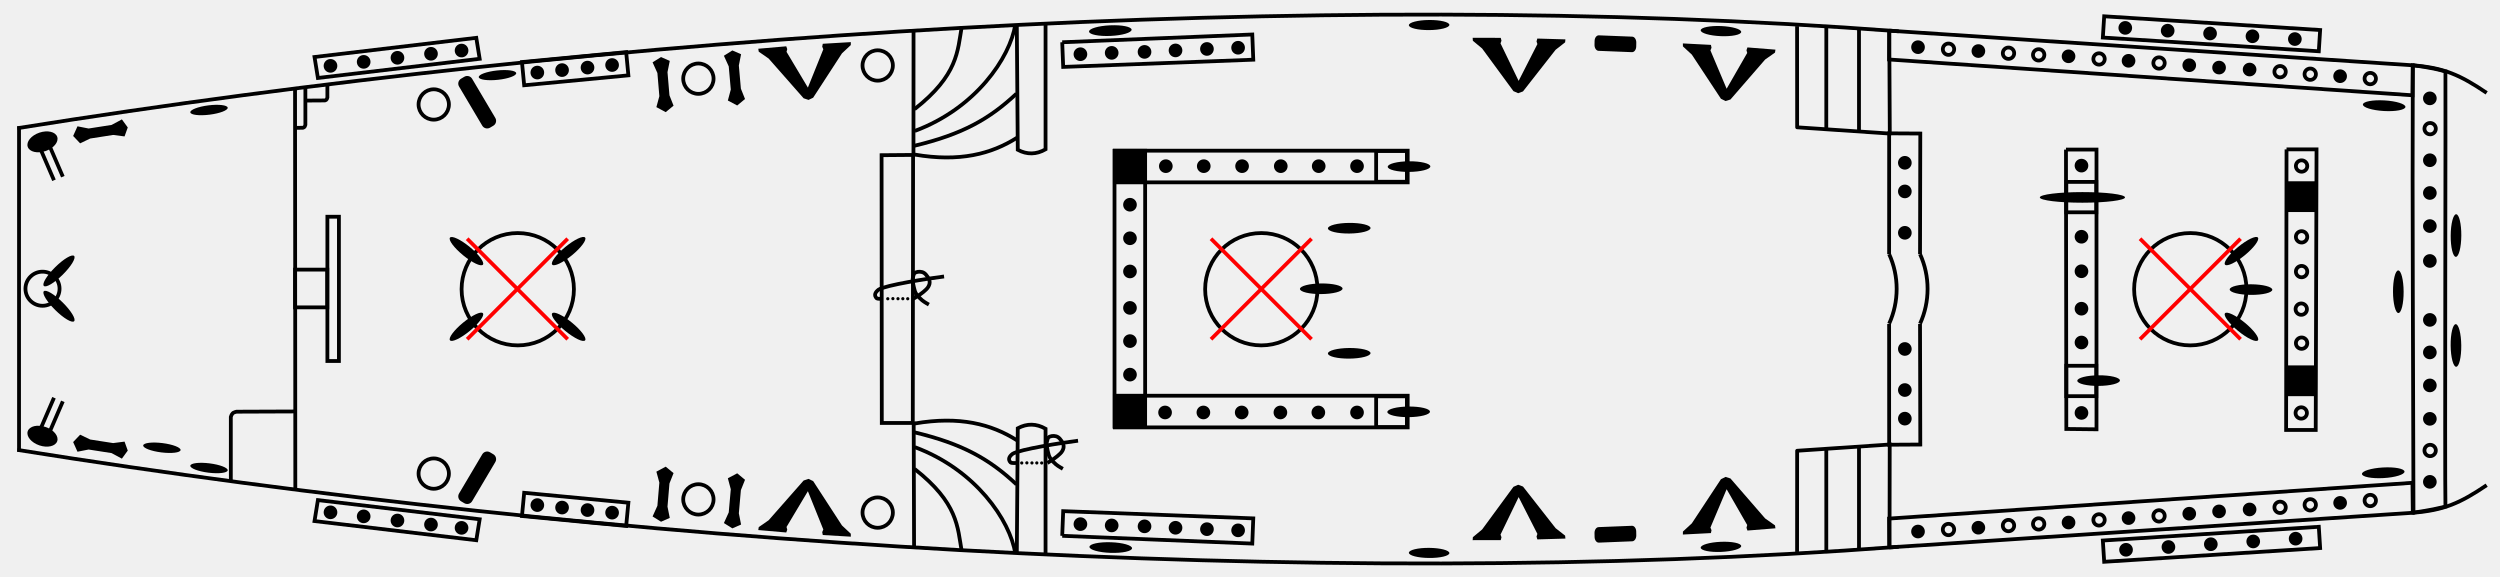
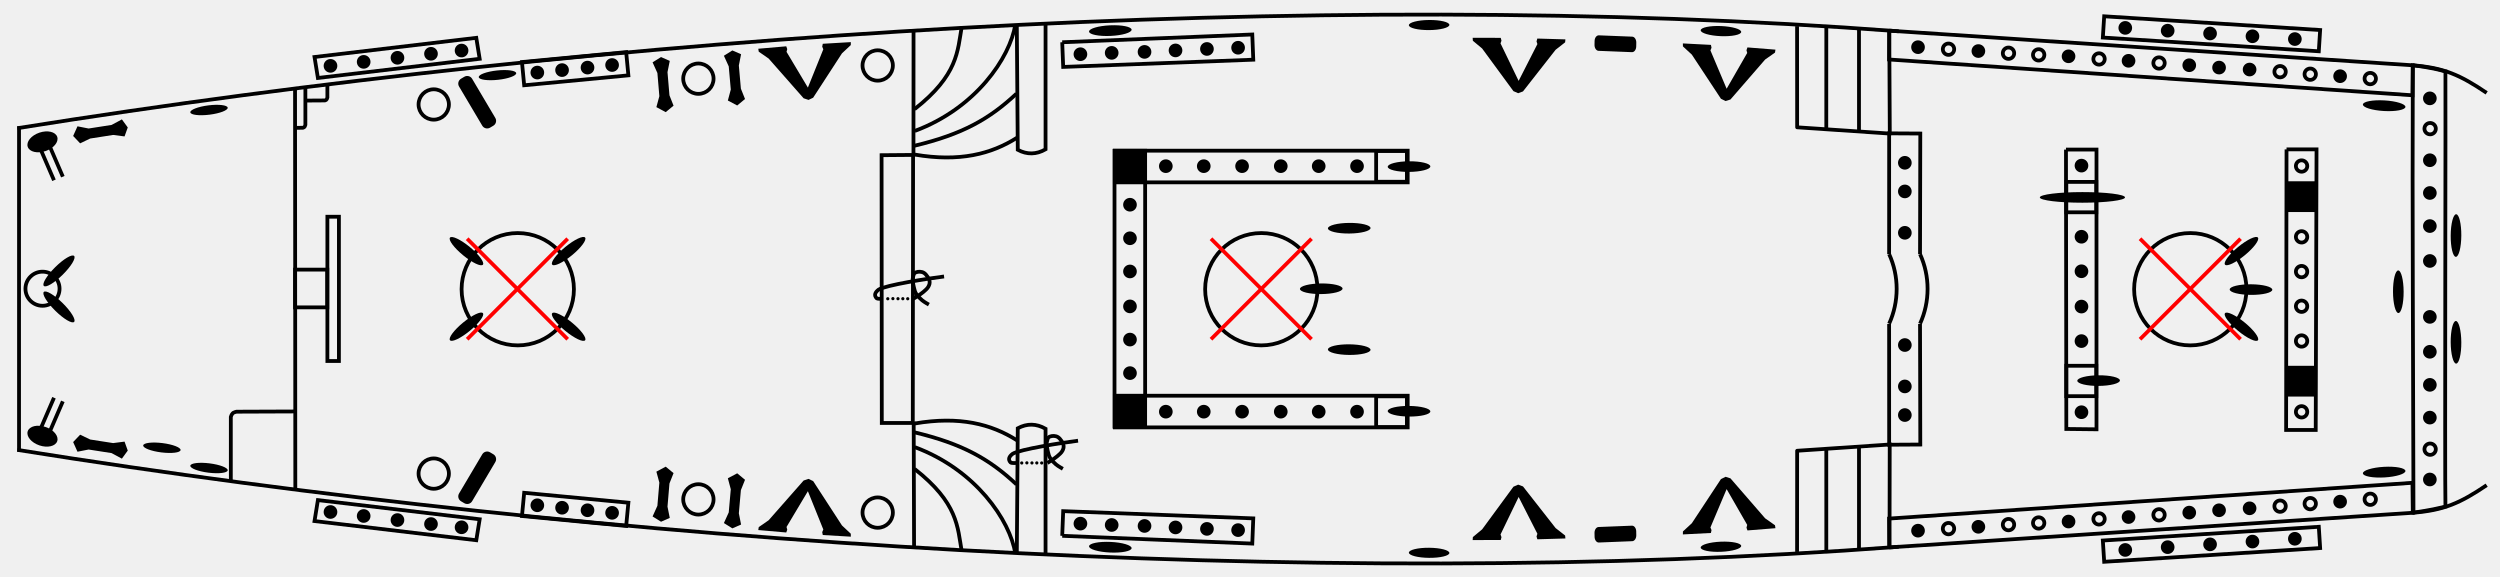
<svg xmlns="http://www.w3.org/2000/svg" xmlns:ns2="https://github.com/jolaf/rigging" xmlns:xlink="http://www.w3.org/1999/xlink" version="1.1" viewBox="1 -24 659 152">
  <defs>
    <rect id="deckMask" x="277.27" y="-.809" width="220.71" height="146.64" fill="currentColor" />
    <g id="mastMask" stroke="currentColor">
      <path d="m425.11 59.525 26.5 26.5z" />
      <path d="m451.61 59.525-26.5 26.5z" />
    </g>
    <circle id="pipe" cx="160.87" cy="398.09" r="4" stroke="currentColor" />
    <g id="pin">
      <circle transform="rotate(-8.2973)" cx="567.54" cy="28.152" r="2.7" fill="#fff" fill-opacity="9.999e-5" />
      <circle transform="rotate(-8.2973)" cx="567.54" cy="28.152" r="1.8" fill="currentColor" />
    </g>
    <circle id="pinhole" transform="rotate(-8.2973)" cx="607.21" cy="138.78" r="1.5" fill="none" stroke="currentColor" />
    <ellipse id="cleat" transform="rotate(89.51)" cx="3.721" cy="-575.37" rx="1.4" ry="5.615" fill="currentColor" />
    <rect id="lcleat" x="396.5" y="72.319" width="4" height="15" ry="1.5" fill="currentColor" />
    <path id="xcleat" transform="matrix(.88236 0 0 1.0046 -152.59 -25.947)" d="m215.31 40.277-0.959-2.798v-6.102l0.959-2.893-2.499-1.196-2.652 1.196 1.162 2.893v6.102l-1.161 2.798 2.652 1.514z" fill="currentColor" />
    <path id="kevel" d="m426.26 54.267-8.424-11.107-2.479-2.004-0.067-0.781 7.404-0.102 0.204 0.747-0.238 0.713 4.927 9.807 4.791-9.773-0.238-0.713 0.204-0.747 7.404 0.102-0.067 0.781-2.479 2.004-8.424 11.107-1.259 0.492z" fill="currentColor" />
    <rect id="fist" transform="translate(-36.94 -367.63)" x="324.1" y="408.34" width="8.109" height="8.109" fill="currentColor" />
    <g id="tackle" transform="matrix(-1 0 0 1 657.06 84.968)">
      <ellipse transform="rotate(-18.749 -1131.9 -71.94)" cx="-74.057" cy="420.37" rx="4.104" ry="2.557" fill="currentColor" />
      <path transform="translate(-36.94 -367.63)" d="m61.959 411.73 3.978 9.218" stroke="currentColor" />
      <path transform="translate(-36.94 -367.63)" d="m59.623 412.68 3.978 9.218" stroke="currentColor" />
    </g>
    <g id="knot" transform="translate(380.03 -105.31)">
      <path d="m298.72 455.17c-3.993 0.489-15.46 2.284-17.267 3.472-0.874 0.684-1.281 1.456-0.505 2.273 0.295 0.218 1.515 0.126 1.515 0.126" fill="none" stroke="currentColor" />
      <path d="m290.64 461.04s1.792-1.092 2.588-1.768c0.499-0.424 1.088-0.913 1.357-1.421s0.393-0.888 0.316-1.452c-0.077-0.564-0.8-1.72-1.438-2.147-0.638-0.427-1.581-0.414-2.192-0.158-0.612 0.256-0.566 0.713-0.758 1.357s0.115 1.993 0.284 2.715 0.251 1.043 0.6 1.61 0.988 1.204 1.547 1.673 1.768 1.136 1.768 1.136" fill="none" stroke="currentColor" />
      <circle cx="283.88" cy="461.04" r=".426" fill="currentColor" />
      <circle cx="285.23" cy="461.01" r=".426" fill="currentColor" />
      <circle cx="286.57" cy="461.03" r=".426" fill="currentColor" />
      <circle cx="287.85" cy="461.03" r=".426" fill="currentColor" />
      <circle cx="289.14" cy="461.04" r=".426" fill="currentColor" />
    </g>
  </defs>
  <g transform="translate(0 -20.6)">
    <g id="drawing">
      <g id="portDrawing" fill="none" stroke="currentColor">
        <path d="m5.599 30.388c154.59-24.72 342.25-37.19 495.89-25.536m135.53 8.963c8.188 0.64 12.488 2.55 19.468 7.271" />
        <path class="rail" d="m499 4.684 138.01 9.13-0.082 7.903-137.97-9.434s0.044-7.599 0.044-7.599" />
        <rect class="rail" transform="matrix(.99798 .063452 -.063107 .99801 -36.919 -367.63)" x="614.66" y="330.18" width="57.042" height="5.615" stroke-linecap="round" />
        <rect class="solid" transform="translate(-36.919 -367.63)" x="582.6" y="412.18" width="7.895" height="8.012" />
        <path class="rail" d="m498.97 63.596 0.013-31.846 8.207 0.049-0.072 31.797" />
        <g class="solid">
          <path d="m474.71 3.488 0.018 26.671 24.696 1.671" stroke-linejoin="round" />
          <path d="m491.03 31.603v-27.13" />
          <path d="m482.41 30.658 6e-3 -26.716" />
        </g>
        <rect class="solid" transform="translate(-36.919 -367.63)" x="400.67" y="404.03" width="8.109" height="8.109" />
        <rect class="rail" transform="translate(-36.919 -367.63)" x="331.8" y="403.95" width="77.184" height="8.348" />
        <path class="rail" d="m281 7.737 50.101-2.045s0.262 6.643 0.262 6.643l-50.107 1.907s-0.256-6.505-0.256-6.505" />
        <g class="solid">
          <path d="m269.03 3.005s0.253 33.082 0.253 33.082c2.441 1.306 4.882 1.261 7.324-0.126v-33.335" />
          <path d="m242.14 37.35c11.722 2.006 20.149-0.133 26.895-4.419" />
          <path d="m242.1 35.007c12.578-3.001 19.725-7.042 26.841-13.718" />
          <path d="m242.14 31.116c16.006-5.946 25.097-19.221 26.516-28.111" />
          <path d="m242.07 25.379c11.483-8.995 11.331-15.34 12.443-21.742" />
        </g>
        <use transform="translate(71.491 -384.23)" xlink:href="#pipe" />
        <use transform="translate(24.224 -380.75)" xlink:href="#pipe" />
        <rect class="rail" transform="rotate(-5.4351 -3891 205.08)" x="138.67" y="395.49" width="27.593" height="6.154" />
        <rect class="rail" transform="matrix(.99305 -.11767 .15968 .98717 -36.919 -367.63)" x="58.768" y="391.19" width="42.94" height="5.599" ry="0" />
        <use transform="translate(-45.537 -373.95)" xlink:href="#pipe" />
      </g>
      <use transform="matrix(1 0 0 -1 0 145.58)" xlink:href="#portDrawing" />
      <path class="rail" d="m645.62 15.449c-3.876-1.16-8.604-1.635-8.604-1.635-0.16 38.87 0.115 82.335 0.176 117.9 0 0 3.887-0.461 8.424-1.564-0.182-8.555 0.077-111.18 4e-3 -114.71h-2.6e-4" fill="none" stroke="currentColor" />
      <path class="rail" d="m603.73 35.978h7.908l-0.217 73.963h-7.8l0.108-73.963" fill="none" stroke="currentColor" />
      <circle class="solid" cx="578.36" cy="72.838" r="14.805" fill="none" stroke="currentColor" />
      <path class="rail" d="m545.59 36.028h8.047v73.736l-7.955-0.091-0.091-73.645" fill="none" stroke="currentColor" />
      <g class="solid" fill="none" stroke="currentColor">
        <path d="m507.13 63.596c1.304 2.876 1.979 5.997 1.979 9.164 0 3.167-0.675 6.288-1.979 9.164" />
        <path d="m498.98 63.596c1.304 2.876 1.979 5.997 1.979 9.164 0 3.167-0.675 6.288-1.979 9.164" />
      </g>
      <path d="m499.08 140.58 0.05-27.332m0.022-81.024-0.143-27.537" fill="none" stroke="currentColor" />
      <circle class="solid " cx="333.48" cy="72.838" r="14.805" fill="none" stroke="currentColor" />
      <path class="rail" d="m302.86 109.06h-8.075v-72.72h8.075v72.72" fill="none" stroke="currentColor" />
      <path d="m241.95 140.83-0.103-33.102m-0.06-69.962 0.024-33.476" fill="none" stroke="currentColor" />
      <path class="solid" d="m241.69 37.439-8.306 0.069c-4e-3 16.806 0.062 53.776 0.058 70.582h8.168c4e-3 -16.806 0.076-53.845 0.08-70.651v-5e-5" fill="none" stroke="currentColor" />
      <circle class="solid" cx="137.48" cy="72.838" r="14.805" fill="none" stroke="currentColor" />
      <rect class="solid" x="87.298" y="53.73" width="3.041" height="38.031" fill="none" stroke="currentColor" />
      <rect class="solid" x="78.789" y="67.672" width="8.482" height="9.949" fill="none" stroke="currentColor" />
      <path class="solid" d="m87.296 19.031v3.28c-0.175 0.713-0.438 0.672-0.685 0.766l-5.025 0.035" fill="none" stroke="currentColor" />
      <path class="solid" d="m81.496 19.331v10.18c-0.175 0.713-0.438 0.672-0.685 0.766l-2.225 0.035" fill="none" stroke="currentColor" />
      <path d="m78.845 125.85-0.072-106.2" fill="none" stroke="currentColor" />
      <path class="solid" d="m61.845 123.31v-16.814c0.389-1.278 0.973-1.205 1.523-1.374 0 0 15.251-0.062 15.251-0.062" fill="none" stroke="currentColor" />
      <circle class="solid" cx="12.204" cy="72.707" r="4.495" fill="none" stroke="currentColor" />
      <path d="m6.016 115.68v-85.785" fill="none" stroke="currentColor" />
    </g>
  </g>
  <g transform="translate(0 -20.6)" display="none">
    <g id="deckMasks" class="modeDependent which" color="#ffffff">
      <use class="deckMask" transform="matrix(.71785 0 0 1 299.43 0)" ns2:deck="fore" xlink:href="#deckMask" />
      <use class="deckMask" transform="matrix(1.0026 0 0 1 -.80202 0)" ns2:deck="main" xlink:href="#deckMask" />
      <use class="deckMask" transform="matrix(1.2311 0 0 1 -335.88 0)" ns2:deck="stern" xlink:href="#deckMask" />
    </g>
  </g>
  <g transform="translate(0 -20.6)">
    <g id="mastMasks" class="modeDependent where" color="#ff0000">
      <use class="mastMask" transform="translate(140)" ns2:mast="fore" xlink:href="#mastMask" />
      <use class="mastMask" transform="translate(-104.89)" ns2:mast="main" xlink:href="#mastMask" />
      <use class="mastMask" transform="translate(-300.97)" ns2:mast="mizzen" xlink:href="#mastMask" />
    </g>
  </g>
  <g transform="translate(0 -20.6)">
    <g id="points" transform="translate(.020296 -7.1416e-6)">
-       <g ns2:deck="fore" ns2:rail="behindFront" ns2:side="port">
-         <use transform="rotate(-89.1 642.3 -8.3336)" xlink:href="#cleat" />
-       </g>
-       <g ns2:deck="fore" ns2:rail="behindFront" ns2:side="starboard">
-         <use transform="rotate(269.9 656.23 6.8018)" xlink:href="#cleat" />
-       </g>
-       <g transform="translate(0 -1.125)" ns2:deck="fore" ns2:isAcross="true" ns2:rail="frontRail" ns2:side="port">
-         <use transform="translate(75.828 120.56)" xlink:href="#pin" />
-         <use transform="translate(75.828 111.36)" xlink:href="#pin" />
-         <use transform="translate(75.828 102.64)" xlink:href="#pin" />
-         <use transform="translate(75.828 94.008)" xlink:href="#pin" />
-         <use transform="translate(20.68 -18.062)" xlink:href="#pinhole" />
-         <use transform="translate(75.828 77.695)" xlink:href="#pin" />
-       </g>
-       <g transform="translate(.00031977 41.65)" ns2:deck="fore" ns2:isAcross="true" ns2:rail="frontRail" ns2:side="starboard">
-         <use transform="translate(75.828 93.321)" xlink:href="#pin" />
-         <use transform="translate(75.828 101.89)" xlink:href="#pin" />
-         <use transform="translate(75.828 110.59)" xlink:href="#pin" />
-         <use transform="translate(75.828 119.4)" xlink:href="#pin" />
-         <use transform="translate(20.68 23.994)" xlink:href="#pinhole" />
-         <use transform="translate(75.828 136.01)" xlink:href="#pin" />
-       </g>
-       <g transform="rotate(90 336.06 324.36)" ns2:deck="fore" ns2:rail="onDeckFront" ns2:side="center">
-         <use transform="rotate(.24102 -6431.2 -116513)" xlink:href="#cleat" />
-       </g>
-       <g transform="rotate(-33.825 358.49 -866.82)" ns2:deck="fore" ns2:rail="onDeckFront" ns2:side="port">
-         <use transform="rotate(37.611 293.77 -704.81)" xlink:href="#cleat" />
-       </g>
-       <g transform="rotate(-3 2151.7 -10313)" ns2:deck="fore" ns2:rail="onDeckFront" ns2:side="starboard">
-         <use transform="rotate(.24102 -6431.2 -116513)" xlink:href="#cleat" />
-       </g>
-       <g transform="rotate(3.8685 821.87 -178.44)" ns2:deck="fore" ns2:rail="sideRail" ns2:side="port">
-         <use transform="translate(18.549 -19.604)" xlink:href="#pinhole" />
-         <use transform="translate(65.802 84.05)" xlink:href="#pin" />
-         <use transform="translate(2.6879 -19.688)" xlink:href="#pinhole" />
-         <use transform="translate(-5.2859 -19.812)" xlink:href="#pinhole" />
-         <use transform="translate(41.878 83.909)" xlink:href="#pin" />
-         <use transform="translate(33.813 83.936)" xlink:href="#pin" />
-         <use transform="translate(25.93 83.851)" xlink:href="#pin" />
-         <use transform="translate(-37.278 -19.943)" xlink:href="#pinhole" />
-         <use transform="translate(9.886 83.763)" xlink:href="#pin" />
-         <use transform="translate(-53.128 -19.941)" xlink:href="#pinhole" />
-         <use transform="translate(-5.9745 83.648)" xlink:href="#pin" />
-         <use transform="translate(-69.076 -19.943)" xlink:href="#pinhole" />
-         <use transform="translate(-77.041 -19.841)" xlink:href="#pinhole" />
-         <use transform="translate(-29.782 83.871)" xlink:href="#pin" />
-         <use transform="translate(-92.891 -19.827)" xlink:href="#pinhole" />
-         <use transform="translate(-45.724 83.924)" xlink:href="#pin" />
-       </g>
-       <g transform="matrix(.99778 -.066596 -.066596 -.99778 -10.226 201.15)" ns2:deck="fore" ns2:rail="sideRail" ns2:side="starboard">
-         <use transform="translate(18.549 -19.604)" xlink:href="#pinhole" />
-         <use transform="translate(65.802 84.05)" xlink:href="#pin" />
-         <use transform="translate(2.6879 -19.688)" xlink:href="#pinhole" />
-         <use transform="translate(-5.2859 -19.812)" xlink:href="#pinhole" />
-         <use transform="translate(41.878 83.909)" xlink:href="#pin" />
-         <use transform="translate(33.813 83.936)" xlink:href="#pin" />
-         <use transform="translate(25.93 83.851)" xlink:href="#pin" />
-         <use transform="translate(-37.278 -19.943)" xlink:href="#pinhole" />
-         <use transform="translate(9.886 83.763)" xlink:href="#pin" />
-         <use transform="translate(-53.128 -19.941)" xlink:href="#pinhole" />
-         <use transform="translate(-5.9745 83.648)" xlink:href="#pin" />
-         <use transform="translate(-69.076 -19.943)" xlink:href="#pinhole" />
-         <use transform="translate(-77.041 -19.841)" xlink:href="#pinhole" />
-         <use transform="translate(-29.782 83.871)" xlink:href="#pin" />
-         <use transform="translate(-92.891 -19.827)" xlink:href="#pinhole" />
-         <use transform="translate(-45.724 83.924)" xlink:href="#pin" />
-       </g>
-       <g transform="rotate(3.7694 6421.6 -164.9)" ns2:deck="fore" ns2:rail="shroudsRail" ns2:side="port">
-         <use transform="translate(64.119 442.9)" xlink:href="#pin" />
-         <use transform="translate(52.919 442.9)" xlink:href="#pin" />
-         <use transform="translate(41.719 442.9)" xlink:href="#pin" />
-         <use transform="translate(30.519 442.9)" xlink:href="#pin" />
-         <use transform="translate(19.319 442.9)" xlink:href="#pin" />
-       </g>
-       <g transform="rotate(-3.7509 -3203.5 625.23)" ns2:deck="fore" ns2:rail="shroudsRail" ns2:side="starboard">
-         <use transform="translate(64.12 442.9)" xlink:href="#pin" />
-         <use transform="translate(52.92 442.9)" xlink:href="#pin" />
-         <use transform="translate(41.719 442.9)" xlink:href="#pin" />
-         <use transform="translate(30.519 442.9)" xlink:href="#pin" />
-         <use transform="translate(19.32 442.9)" xlink:href="#pin" />
-       </g>
-       <g transform="translate(316.26 3.5265)" ns2:deck="fore" ns2:rail="frontFists" ns2:side="port">
-         <use transform="translate(.10571 .14837)" xlink:href="#fist" />
-       </g>
-       <g transform="translate(316.17 -8)" ns2:deck="fore" ns2:rail="frontFists" ns2:side="starboard">
-         <use transform="translate(.10571 60.211)" xlink:href="#fist" />
-       </g>
-       <g transform="translate(.52682)">
-         <use transform="translate(-13.733 18.494)" xlink:href="#pinhole" />
-         <use transform="translate(-13.733 9.3337)" xlink:href="#pinhole" />
-         <use transform="translate(-13.733 -9.3384)" xlink:href="#pinhole" />
-       </g>
-       <g transform="translate(.52682)">
-         <use transform="translate(-13.818 28.386)" xlink:href="#pinhole" />
-         <use transform="translate(-13.729 37.354)" xlink:href="#pinhole" />
-         <use transform="translate(-13.823 55.758)" xlink:href="#pinhole" />
-       </g>
-       <g transform="rotate(-34.407 594.6 75.75)" ns2:deck="fore" ns2:rail="atMastFront" ns2:side="center">
-         <use transform="rotate(35.279 468.56 68.433)" xlink:href="#cleat" />
-       </g>
-       <g transform="translate(446.79 -2.6413)" ns2:deck="fore" ns2:rail="atMastSide" ns2:side="port">
-         <use transform="matrix(.76693 -.64173 -.64173 -.76693 -297.01 433.75)" xlink:href="#cleat" />
-       </g>
-       <g transform="matrix(1 0 0 -1 446.79 148.18)" ns2:deck="fore" ns2:rail="atMastSide" ns2:side="starboard">
-         <use transform="matrix(.76693 -.64173 -.64173 -.76693 -297.01 433.75)" xlink:href="#cleat" />
-       </g>
-       <g transform="matrix(1.6149 -.58991 1.1798 .80747 -408.62 335.41)" ns2:deck="fore" ns2:rail="backPillars" ns2:side="port">
-         <use transform="rotate(216.58 574.43 28.158)" xlink:href="#cleat" />
-       </g>
-       <g transform="rotate(-37.954 558.99 98.502)" ns2:deck="fore" ns2:rail="backPillars" ns2:side="starboard">
-         <use transform="rotate(37.993 427.07 18.637)" xlink:href="#cleat" />
-       </g>
-       <g transform="translate(.17561)" ns2:deck="fore" ns2:isAcross="true" ns2:rail="behindMastRail" ns2:side="port">
-         <use transform="translate(-16.181 122.15)" xlink:href="#pin" />
-         <use transform="translate(-16.181 113.05)" xlink:href="#pin" />
-         <use transform="translate(-16.181 94.303)" xlink:href="#pin" />
-       </g>
-       <g transform="matrix(1 0 0 -1 .17595 145.33)" ns2:deck="fore" ns2:isAcross="true" ns2:rail="behindMastRail" ns2:side="starboard">
-         <use transform="translate(-16.181 121.4)" xlink:href="#pin" />
-         <use transform="translate(-16.181 112.49)" xlink:href="#pin" />
-         <use transform="translate(-16.181 93.928)" xlink:href="#pin" />
-       </g>
-       <g transform="translate(-7.2256 -5.4374)" ns2:deck="fore" ns2:isAcross="true" ns2:rail="backRail" ns2:side="port">
-         <use transform="translate(-55.34 117.45)" xlink:href="#pin" />
-         <use transform="translate(-55.34 106.54)" xlink:href="#pin" />
-         <use transform="translate(-55.34 98.995)" xlink:href="#pin" />
-       </g>
-       <g transform="translate(-7.2256 46.919)" ns2:deck="fore" ns2:isAcross="true" ns2:rail="backRail" ns2:side="starboard">
-         <use transform="translate(-55.34 95.715)" xlink:href="#pin" />
-         <use transform="translate(-55.34 106.54)" xlink:href="#pin" />
-         <use transform="translate(-55.34 114.08)" xlink:href="#pin" />
-       </g>
-       <g ns2:deck="main" ns2:rail="bulwark" ns2:side="port">
-         <use transform="rotate(3.7685 921.3 469.44)" xlink:href="#kevel" />
-         <use transform="matrix(.95039 .048001 -.048001 .95039 -92.271 -21.679)" xlink:href="#cleat" />
-         <use transform="matrix(-.01972 1.022 -.73281 -.029126 493.15 -396.81)" xlink:href="#lcleat" />
-         <use transform="rotate(.9 2554.8 -1639.3)" xlink:href="#kevel" />
-         <use transform="matrix(.95074 0 0 .95074 -169.34 4.3414)" xlink:href="#cleat" />
-       </g>
-       <g transform="matrix(1 0 0 -1 0 145.55)" ns2:deck="main" ns2:rail="bulwark" ns2:side="starboard">
-         <use transform="rotate(3.7685 921.3 469.44)" xlink:href="#kevel" />
-         <use transform="matrix(.95039 .048001 -.048001 .95039 -92.271 -21.679)" xlink:href="#cleat" />
-         <use transform="matrix(-.01972 1.022 -.73281 -.029126 493.15 -396.81)" xlink:href="#lcleat" />
-         <use transform="rotate(.9 2554.8 -1639.3)" xlink:href="#kevel" />
-         <use transform="matrix(.95074 0 0 .95074 -169.34 4.3414)" xlink:href="#cleat" />
-       </g>
-       <g transform="translate(.39986 -4.5002)" ns2:deck="main" ns2:rail="frontPillars" ns2:side="port">
-         <use transform="translate(-203.38 46.215)" xlink:href="#cleat" />
-       </g>
-       <g transform="translate(.29986 4.1998)" ns2:deck="main" ns2:rail="frontPillars" ns2:side="starboard">
-         <use transform="translate(-203.38 102.16)" xlink:href="#cleat" />
-       </g>
-       <g transform="translate(-10.636 4.6)" ns2:deck="main" ns2:rail="onDeckFront" ns2:side="port">
-         <use transform="translate(-208.11 53.358)" xlink:href="#cleat" />
-       </g>
-       <g transform="translate(-10.636 -3.7997)" ns2:deck="main" ns2:rail="onDeckFront" ns2:side="starboard">
-         <use transform="translate(-208.11 94.732)" xlink:href="#cleat" />
-       </g>
-       <g transform="rotate(90 350.45 71.529)" ns2:deck="main" ns2:rail="atMastFront" ns2:side="center">
-         <use transform="rotate(90 426.55 -76.111)" xlink:href="#cleat" />
-       </g>
-       <g transform="translate(7.6 -4.3997)" ns2:deck="main" ns2:rail="sideMastRail" ns2:side="port">
-         <use transform="translate(-214.57 98.845)" xlink:href="#pin" />
-         <use transform="translate(-224.67 98.845)" xlink:href="#pin" />
-         <use transform="translate(-234.67 98.845)" xlink:href="#pin" />
-         <use transform="translate(-244.87 98.845)" xlink:href="#pin" />
-         <use transform="translate(-254.97 98.845)" xlink:href="#pin" />
-         <use transform="translate(-264.97 98.845)" xlink:href="#pin" />
-       </g>
-       <g transform="translate(7.5003 60.525)" ns2:deck="main" ns2:rail="sideMastRail" ns2:side="starboard">
-         <use transform="translate(-214.47 98.846)" xlink:href="#pin" />
-         <use transform="translate(-224.67 98.846)" xlink:href="#pin" />
-         <use transform="translate(-234.67 98.846)" xlink:href="#pin" />
-         <use transform="translate(-244.87 98.846)" xlink:href="#pin" />
-         <use transform="translate(-254.97 98.846)" xlink:href="#pin" />
-         <use transform="translate(-265.07 98.846)" xlink:href="#pin" />
-       </g>
-       <g transform="rotate(-2.2774 278.92 10.612)" ns2:deck="main" ns2:rail="sideRail" ns2:side="port">
-         <use transform="translate(-238.3 65.152)" xlink:href="#pin" />
-         <use transform="translate(-246.52 65.148)" xlink:href="#pin" />
-         <use transform="translate(-262.99 65.267)" xlink:href="#pin" />
-         <use transform="translate(-254.81 65.203)" xlink:href="#pin" />
-         <use transform="translate(-271.65 65.18)" xlink:href="#pin" />
-         <use transform="translate(-279.9 65.206)" xlink:href="#pin" />
-       </g>
-       <g transform="matrix(.99928 .037994 .037994 -.99928 -.20275 135.06)" ns2:deck="main" ns2:rail="sideRail" ns2:side="starboard">
-         <use transform="translate(-238.3 65.152)" xlink:href="#pin" />
-         <use transform="translate(-246.52 65.148)" xlink:href="#pin" />
-         <use transform="translate(-262.99 65.267)" xlink:href="#pin" />
-         <use transform="translate(-254.81 65.203)" xlink:href="#pin" />
-         <use transform="translate(-271.65 65.18)" xlink:href="#pin" />
-         <use transform="translate(-279.9 65.206)" xlink:href="#pin" />
-       </g>
-       <g transform="rotate(.2 349.3 -2298.3)" ns2:deck="main" ns2:rail="aboveRail" ns2:side="port">
-         <use transform="rotate(-2.2866 590.16 6858.6)" xlink:href="#cleat" />
-       </g>
-       <g transform="rotate(2.4004 287.9 -141.82)" ns2:deck="main" ns2:rail="aboveRail" ns2:side="starboard">
-         <use transform="translate(-269.77 141.64)" xlink:href="#cleat" />
-       </g>
-       <g transform="translate(7.6003 -4.2999)" ns2:deck="main" ns2:rail="backFists" ns2:side="port">
-         <use transform="translate(.10571 .14837)" xlink:href="#fist" />
-       </g>
-       <g transform="translate(7.6003 .08783)" ns2:deck="main" ns2:rail="backFists" ns2:side="starboard">
-         <use transform="translate(.10571 60.211)" xlink:href="#fist" />
-       </g>
-       <g transform="translate(7.5003 -.80013)" ns2:deck="main" ns2:isAcross="true" ns2:rail="behindMastRail" ns2:side="port">
-         <use transform="translate(-274.32 123)" xlink:href="#pin" />
-         <use transform="translate(-274.32 114.25)" xlink:href="#pin" />
-         <use transform="translate(-274.32 105.41)" xlink:href="#pin" />
-       </g>
-       <g transform="matrix(1 0 0 -1 7.5003 146.72)" ns2:deck="main" ns2:isAcross="true" ns2:rail="behindMastRail" ns2:side="starboard">
-         <use transform="translate(-274.32 123)" xlink:href="#pin" />
-         <use transform="translate(-274.32 114.25)" xlink:href="#pin" />
-         <use transform="translate(-274.32 105.41)" xlink:href="#pin" />
-       </g>
-       <g transform="translate(-13.508 -342.53)" ns2:deck="stern" ns2:rail="aboveLadder" ns2:side="starboard">
-         <use transform="translate(-380.09 105.44)" xlink:href="#knot" />
-       </g>
-       <g transform="translate(-48.824 -385.82)" ns2:deck="stern" ns2:rail="atFront" ns2:side="center">
-         <use transform="translate(-380.09 105.44)" xlink:href="#knot" />
-       </g>
-       <g ns2:deck="stern" ns2:rail="bulwark" ns2:side="port">
-         <use transform="rotate(-4.1732 -116.35 2967.6)" xlink:href="#kevel" />
-         <use transform="rotate(-5.0377 210.39 -1799.7)" xlink:href="#xcleat" />
-         <use transform="rotate(-4.8377 225.62 -1651.1)" xlink:href="#xcleat" />
-         <use transform="matrix(.8798 -.086775 .086775 .8798 -374 67.391)" xlink:href="#cleat" />
-         <use transform="rotate(-30.64 159.92 547.65)" xlink:href="#lcleat" />
-       </g>
-       <g transform="matrix(1 0 0 -1 0 145.77)" ns2:deck="stern" ns2:rail="bulwark" ns2:side="starboard">
-         <use transform="rotate(-4.1732 -116.35 2967.6)" xlink:href="#kevel" />
-         <use transform="rotate(-5.0377 210.39 -1799.7)" xlink:href="#xcleat" />
-         <use transform="rotate(-4.8377 225.62 -1651.1)" xlink:href="#xcleat" />
-         <use transform="rotate(-30.64 159.35 547.49)" xlink:href="#lcleat" />
-       </g>
-       <g transform="rotate(-1 69.433 1381.3)" ns2:deck="stern" ns2:rail="sideRail" ns2:side="port">
-         <use transform="translate(-379.48 69.612)" xlink:href="#pin" />
-         <use transform="translate(-385.97 70.177)" xlink:href="#pin" />
-         <use transform="translate(-392.69 70.722)" xlink:href="#pin" />
-         <use transform="translate(-399.22 71.258)" xlink:href="#pin" />
-       </g>
-       <g transform="matrix(.99985 .017452 .017452 -.99985 -24.097 144.05)" ns2:deck="stern" ns2:rail="sideRail" ns2:side="starboard">
-         <use transform="translate(-379.48 69.612)" xlink:href="#pin" />
-         <use transform="translate(-385.97 70.177)" xlink:href="#pin" />
-         <use transform="translate(-392.69 70.722)" xlink:href="#pin" />
-         <use transform="translate(-399.22 71.258)" xlink:href="#pin" />
-       </g>
-       <g transform="translate(5.8397 -2.6413)" ns2:deck="stern" ns2:rail="atMast" ns2:side="port">
-         <use transform="rotate(219.92 358.84 115.16)" xlink:href="#cleat" />
-         <use transform="matrix(.76693 -.64173 -.64173 -.76693 -297.01 433.75)" xlink:href="#cleat" />
-       </g>
-       <g transform="matrix(1 0 0 -1 5.8397 148.18)" ns2:deck="stern" ns2:rail="atMast" ns2:side="starboard">
-         <use transform="rotate(219.92 358.84 115.16)" xlink:href="#cleat" />
-         <use transform="matrix(.76693 -.64173 -.64173 -.76693 -297.01 433.75)" xlink:href="#cleat" />
-       </g>
-       <g transform="rotate(-.7 172.95 2205.1)" ns2:deck="stern" ns2:rail="shroudsRail" ns2:side="port">
-         <use transform="translate(-416.19 63.519)" xlink:href="#pin" />
-         <use transform="translate(-424.26 64.275)" xlink:href="#pin" />
-         <use transform="translate(-433.11 65.221)" xlink:href="#pin" />
-         <use transform="translate(-442.03 66.186)" xlink:href="#pin" />
-         <use transform="translate(-450.79 67.13)" xlink:href="#pin" />
-       </g>
-       <g transform="matrix(.9999 .013962 .013962 -.9999 -26.944 143.13)" ns2:deck="stern" ns2:rail="shroudsRail" ns2:side="starboard">
-         <use transform="translate(-416.19 63.519)" xlink:href="#pin" />
-         <use transform="translate(-424.26 64.275)" xlink:href="#pin" />
-         <use transform="translate(-433.11 65.221)" xlink:href="#pin" />
-         <use transform="translate(-442.03 66.186)" xlink:href="#pin" />
-         <use transform="translate(-450.79 67.13)" xlink:href="#pin" />
-       </g>
-       <g transform="translate(.49669)" ns2:deck="stern" ns2:rail="poopBulwark" ns2:side="port">
-         <use transform="matrix(.87815 -.10212 .10212 .87815 -449.57 85.412)" xlink:href="#cleat" />
-         <use transform="rotate(81.139 17.895 15.233)" xlink:href="#xcleat" />
-         <use transform="matrix(1 0 0 -1 -617.33 173.19)" xlink:href="#tackle" />
-       </g>
-       <g transform="matrix(1 0 0 -1 .49669 145.57)" ns2:deck="stern" ns2:rail="poopBulwark" ns2:side="starboard">
-         <use transform="matrix(.87815 -.10212 .10212 .87815 -449.57 85.412)" xlink:href="#cleat" />
-         <use transform="matrix(.87815 -.10212 .10212 .87815 -461.99 90.755)" xlink:href="#cleat" />
-         <use transform="rotate(81.139 17.895 15.233)" xlink:href="#xcleat" />
-         <use transform="matrix(1 0 0 -1 -617.33 173.19)" xlink:href="#tackle" />
-       </g>
-       <g transform="rotate(-44.188 53.027 59.232)" ns2:deck="stern" ns2:ignoreDeck="true" ns2:rail="poopFlagstaff" ns2:side="port">
-         <use transform="translate(-554.65 41.288)" xlink:href="#cleat" />
-       </g>
-       <g transform="matrix(.71706 .69702 .69702 -.71706 -26.282 91.623)" ns2:deck="stern" ns2:ignoreDeck="true" ns2:rail="poopFlagstaff" ns2:side="starboard">
-         <use transform="translate(-554.65 41.288)" xlink:href="#cleat" />
+       <g id="portPoints" ns2:side="port">
+         <g ns2:deck="fore" ns2:rail="behindFront">
+           <use transform="rotate(-89.1 642.3 -8.3336)" xlink:href="#cleat" />
+         </g>
+         <g transform="translate(0 -1.125)" ns2:deck="fore" ns2:isAcross="true" ns2:rail="frontRail">
+           <use transform="translate(75.828 120.56)" xlink:href="#pin" />
+           <use transform="translate(75.828 111.36)" xlink:href="#pin" />
+           <use transform="translate(75.828 102.64)" xlink:href="#pin" />
+           <use transform="translate(75.828 94.008)" xlink:href="#pin" />
+           <use transform="translate(20.68 -18.062)" xlink:href="#pinhole" />
+           <use transform="translate(75.828 77.695)" xlink:href="#pin" />
+         </g>
+         <g transform="rotate(-33.825 358.49 -866.82)" ns2:deck="fore" ns2:rail="onDeckFront">
+           <use transform="rotate(37.611 293.77 -704.81)" xlink:href="#cleat" />
+         </g>
+         <g transform="rotate(3.8685 821.87 -178.44)" ns2:deck="fore" ns2:rail="sideRail">
+           <use transform="translate(18.549 -19.604)" xlink:href="#pinhole" />
+           <use transform="translate(65.802 84.05)" xlink:href="#pin" />
+           <use transform="translate(2.6879 -19.688)" xlink:href="#pinhole" />
+           <use transform="translate(-5.2859 -19.812)" xlink:href="#pinhole" />
+           <use transform="translate(41.878 83.909)" xlink:href="#pin" />
+           <use transform="translate(33.813 83.936)" xlink:href="#pin" />
+           <use transform="translate(25.93 83.851)" xlink:href="#pin" />
+           <use transform="translate(-37.278 -19.943)" xlink:href="#pinhole" />
+           <use transform="translate(9.886 83.763)" xlink:href="#pin" />
+           <use transform="translate(-53.128 -19.941)" xlink:href="#pinhole" />
+           <use transform="translate(-5.9745 83.648)" xlink:href="#pin" />
+           <use transform="translate(-69.076 -19.943)" xlink:href="#pinhole" />
+           <use transform="translate(-77.041 -19.841)" xlink:href="#pinhole" />
+           <use transform="translate(-29.782 83.871)" xlink:href="#pin" />
+           <use transform="translate(-92.891 -19.827)" xlink:href="#pinhole" />
+           <use transform="translate(-45.724 83.924)" xlink:href="#pin" />
+         </g>
+         <g transform="rotate(3.7694 6421.6 -164.9)" ns2:deck="fore" ns2:rail="shroudsRail">
+           <use transform="translate(64.119 442.9)" xlink:href="#pin" />
+           <use transform="translate(52.919 442.9)" xlink:href="#pin" />
+           <use transform="translate(41.719 442.9)" xlink:href="#pin" />
+           <use transform="translate(30.519 442.9)" xlink:href="#pin" />
+           <use transform="translate(19.319 442.9)" xlink:href="#pin" />
+         </g>
+         <g transform="translate(316.26 3.5265)" ns2:deck="fore" ns2:rail="frontFists">
+           <use transform="translate(.10571 .14837)" xlink:href="#fist" />
+         </g>
+         <g transform="translate(.52682)">
+           <use transform="translate(-13.733 18.494)" xlink:href="#pinhole" />
+           <use transform="translate(-13.733 9.3337)" xlink:href="#pinhole" />
+           <use transform="translate(-13.733 -9.3384)" xlink:href="#pinhole" />
+         </g>
+         <g transform="translate(446.79 -2.6413)" ns2:deck="fore" ns2:rail="atMastSide">
+           <use transform="matrix(.76693 -.64173 -.64173 -.76693 -297.01 433.75)" xlink:href="#cleat" />
+         </g>
+         <g transform="translate(.17561)" ns2:deck="fore" ns2:isAcross="true" ns2:rail="behindMastRail">
+           <use transform="translate(-16.181 122.15)" xlink:href="#pin" />
+           <use transform="translate(-16.181 113.05)" xlink:href="#pin" />
+           <use transform="translate(-16.181 94.303)" xlink:href="#pin" />
+         </g>
+         <g transform="translate(-7.2256 -5.4374)" ns2:deck="fore" ns2:isAcross="true" ns2:rail="backRail">
+           <use transform="translate(-55.34 117.45)" xlink:href="#pin" />
+           <use transform="translate(-55.34 106.54)" xlink:href="#pin" />
+           <use transform="translate(-55.34 98.995)" xlink:href="#pin" />
+         </g>
+         <g ns2:deck="main" ns2:rail="bulwark">
+           <use transform="rotate(3.7685 921.3 469.44)" xlink:href="#kevel" />
+           <use transform="matrix(.95039 .048001 -.048001 .95039 -92.271 -21.679)" xlink:href="#cleat" />
+           <use transform="matrix(-.01972 1.022 -.73281 -.029126 493.15 -396.81)" xlink:href="#lcleat" />
+           <use transform="rotate(.9 2554.8 -1639.3)" xlink:href="#kevel" />
+           <use transform="matrix(.95074 0 0 .95074 -169.34 4.3414)" xlink:href="#cleat" />
+         </g>
+         <g transform="translate(.39986 -4.5002)" ns2:deck="main" ns2:rail="frontPillars">
+           <use transform="translate(-203.38 46.215)" xlink:href="#cleat" />
+         </g>
+         <g transform="translate(-10.636 4.6)" ns2:deck="main" ns2:rail="onDeckFront">
+           <use transform="translate(-208.11 53.358)" xlink:href="#cleat" />
+         </g>
+         <g transform="translate(7.6 -4.3997)" ns2:deck="main" ns2:rail="sideMastRail">
+           <use transform="translate(-214.57 98.845)" xlink:href="#pin" />
+           <use transform="translate(-224.67 98.845)" xlink:href="#pin" />
+           <use transform="translate(-234.67 98.845)" xlink:href="#pin" />
+           <use transform="translate(-244.87 98.845)" xlink:href="#pin" />
+           <use transform="translate(-254.97 98.845)" xlink:href="#pin" />
+           <use transform="translate(-264.97 98.845)" xlink:href="#pin" />
+         </g>
+         <g transform="translate(7.6003 -4.2999)" ns2:deck="main" ns2:rail="backFists">
+           <use transform="translate(.10571 .14837)" xlink:href="#fist" />
+         </g>
+         <g transform="translate(7.5003 -.80013)" ns2:deck="main" ns2:isAcross="true" ns2:rail="behindMastRail">
+           <use transform="translate(-274.32 123)" xlink:href="#pin" />
+           <use transform="translate(-274.32 114.25)" xlink:href="#pin" />
+           <use transform="translate(-274.32 105.41)" xlink:href="#pin" />
+         </g>
+         <g transform="rotate(-2.2774 278.92 10.612)" ns2:deck="main" ns2:rail="sideRail">
+           <use transform="translate(-238.3 65.152)" xlink:href="#pin" />
+           <use transform="translate(-246.52 65.148)" xlink:href="#pin" />
+           <use transform="translate(-262.99 65.267)" xlink:href="#pin" />
+           <use transform="translate(-254.81 65.203)" xlink:href="#pin" />
+           <use transform="translate(-271.65 65.18)" xlink:href="#pin" />
+           <use transform="translate(-279.9 65.206)" xlink:href="#pin" />
+         </g>
+         <g transform="rotate(.2 349.3 -2298.3)" ns2:deck="main" ns2:rail="aboveRail">
+           <use transform="rotate(-2.2866 590.16 6858.6)" xlink:href="#cleat" />
+         </g>
+         <g transform="rotate(-1 69.433 1381.3)" ns2:deck="stern" ns2:rail="sideRail">
+           <use transform="translate(-379.48 69.612)" xlink:href="#pin" />
+           <use transform="translate(-385.97 70.177)" xlink:href="#pin" />
+           <use transform="translate(-392.69 70.722)" xlink:href="#pin" />
+           <use transform="translate(-399.22 71.258)" xlink:href="#pin" />
+         </g>
+         <g transform="translate(5.8397 -2.6413)" ns2:deck="stern" ns2:rail="atMast">
+           <use transform="rotate(219.92 358.84 115.16)" xlink:href="#cleat" />
+           <use transform="matrix(.76693 -.64173 -.64173 -.76693 -297.01 433.75)" xlink:href="#cleat" />
+         </g>
+         <g transform="rotate(-.7 172.95 2205.1)" ns2:deck="stern" ns2:rail="shroudsRail">
+           <use transform="translate(-416.19 63.519)" xlink:href="#pin" />
+           <use transform="translate(-424.26 64.275)" xlink:href="#pin" />
+           <use transform="translate(-433.11 65.221)" xlink:href="#pin" />
+           <use transform="translate(-442.03 66.186)" xlink:href="#pin" />
+           <use transform="translate(-450.79 67.13)" xlink:href="#pin" />
+         </g>
+         <g transform="rotate(-44.188 53.027 59.232)" ns2:deck="stern" ns2:ignoreDeck="true" ns2:rail="poopFlagstaff">
+           <use transform="translate(-554.65 41.288)" xlink:href="#cleat" />
+         </g>
+       </g>
+       <g id="starboardPoints" transform="matrix(1 0 0 -1 0 145.52)" ns2:side="starboard">
+         <g ns2:deck="fore" ns2:rail="behindFront">
+           <use transform="rotate(-89.1 642.3 -8.3336)" xlink:href="#cleat" />
+         </g>
+         <g transform="translate(0 -1.125)" ns2:deck="fore" ns2:isAcross="true" ns2:rail="frontRail">
+           <use transform="translate(75.828 120.56)" xlink:href="#pin" />
+           <use transform="translate(75.828 111.36)" xlink:href="#pin" />
+           <use transform="translate(75.828 102.64)" xlink:href="#pin" />
+           <use transform="translate(75.828 94.008)" xlink:href="#pin" />
+           <use transform="translate(20.68 -18.062)" xlink:href="#pinhole" />
+           <use transform="translate(75.828 77.695)" xlink:href="#pin" />
+         </g>
+         <g transform="rotate(-33.825 358.49 -866.82)" ns2:deck="fore" ns2:rail="onDeckFront">
+           <use transform="rotate(37.611 293.77 -704.81)" xlink:href="#cleat" />
+         </g>
+         <g transform="rotate(3.8685 821.87 -178.44)" ns2:deck="fore" ns2:rail="sideRail">
+           <use transform="translate(18.549 -19.604)" xlink:href="#pinhole" />
+           <use transform="translate(65.802 84.05)" xlink:href="#pin" />
+           <use transform="translate(2.6879 -19.688)" xlink:href="#pinhole" />
+           <use transform="translate(-5.2859 -19.812)" xlink:href="#pinhole" />
+           <use transform="translate(41.878 83.909)" xlink:href="#pin" />
+           <use transform="translate(33.813 83.936)" xlink:href="#pin" />
+           <use transform="translate(25.93 83.851)" xlink:href="#pin" />
+           <use transform="translate(-37.278 -19.943)" xlink:href="#pinhole" />
+           <use transform="translate(9.886 83.763)" xlink:href="#pin" />
+           <use transform="translate(-53.128 -19.941)" xlink:href="#pinhole" />
+           <use transform="translate(-5.9745 83.648)" xlink:href="#pin" />
+           <use transform="translate(-69.076 -19.943)" xlink:href="#pinhole" />
+           <use transform="translate(-77.041 -19.841)" xlink:href="#pinhole" />
+           <use transform="translate(-29.782 83.871)" xlink:href="#pin" />
+           <use transform="translate(-92.891 -19.827)" xlink:href="#pinhole" />
+           <use transform="translate(-45.724 83.924)" xlink:href="#pin" />
+         </g>
+         <g transform="rotate(3.7694 6421.6 -164.9)" ns2:deck="fore" ns2:rail="shroudsRail">
+           <use transform="translate(64.119 442.9)" xlink:href="#pin" />
+           <use transform="translate(52.919 442.9)" xlink:href="#pin" />
+           <use transform="translate(41.719 442.9)" xlink:href="#pin" />
+           <use transform="translate(30.519 442.9)" xlink:href="#pin" />
+           <use transform="translate(19.319 442.9)" xlink:href="#pin" />
+         </g>
+         <g transform="translate(316.26 3.5265)" ns2:deck="fore" ns2:rail="frontFists">
+           <use transform="translate(.10571 .14837)" xlink:href="#fist" />
+         </g>
+         <g transform="translate(.52682)">
+           <use transform="translate(-13.733 18.494)" xlink:href="#pinhole" />
+           <use transform="translate(-13.733 9.3337)" xlink:href="#pinhole" />
+           <use transform="translate(-13.733 -9.3384)" xlink:href="#pinhole" />
+         </g>
+         <g transform="translate(446.79 -2.6413)" ns2:deck="fore" ns2:rail="atMastSide">
+           <use transform="matrix(.76693 -.64173 -.64173 -.76693 -297.01 433.75)" xlink:href="#cleat" />
+         </g>
+         <g transform="translate(.17561)" ns2:deck="fore" ns2:isAcross="true" ns2:rail="behindMastRail">
+           <use transform="translate(-16.181 122.15)" xlink:href="#pin" />
+           <use transform="translate(-16.181 113.05)" xlink:href="#pin" />
+           <use transform="translate(-16.181 94.303)" xlink:href="#pin" />
+         </g>
+         <g transform="translate(-7.2256 -5.4374)" ns2:deck="fore" ns2:isAcross="true" ns2:rail="backRail">
+           <use transform="translate(-55.34 117.45)" xlink:href="#pin" />
+           <use transform="translate(-55.34 106.54)" xlink:href="#pin" />
+           <use transform="translate(-55.34 98.995)" xlink:href="#pin" />
+         </g>
+         <g ns2:deck="main" ns2:rail="bulwark">
+           <use transform="rotate(3.7685 921.3 469.44)" xlink:href="#kevel" />
+           <use transform="matrix(.95039 .048001 -.048001 .95039 -92.271 -21.679)" xlink:href="#cleat" />
+           <use transform="matrix(-.01972 1.022 -.73281 -.029126 493.15 -396.81)" xlink:href="#lcleat" />
+           <use transform="rotate(.9 2554.8 -1639.3)" xlink:href="#kevel" />
+           <use transform="matrix(.95074 0 0 .95074 -169.34 4.3414)" xlink:href="#cleat" />
+         </g>
+         <g transform="translate(.39986 -4.5002)" ns2:deck="main" ns2:rail="frontPillars">
+           <use transform="translate(-203.38 46.215)" xlink:href="#cleat" />
+         </g>
+         <g transform="translate(-10.636 4.6)" ns2:deck="main" ns2:rail="onDeckFront">
+           <use transform="translate(-208.11 53.358)" xlink:href="#cleat" />
+         </g>
+         <g transform="translate(7.6 -4.3997)" ns2:deck="main" ns2:rail="sideMastRail">
+           <use transform="translate(-214.57 98.845)" xlink:href="#pin" />
+           <use transform="translate(-224.67 98.845)" xlink:href="#pin" />
+           <use transform="translate(-234.67 98.845)" xlink:href="#pin" />
+           <use transform="translate(-244.87 98.845)" xlink:href="#pin" />
+           <use transform="translate(-254.97 98.845)" xlink:href="#pin" />
+           <use transform="translate(-264.97 98.845)" xlink:href="#pin" />
+         </g>
+         <g transform="translate(7.6003 -4.2999)" ns2:deck="main" ns2:rail="backFists">
+           <use transform="translate(.10571 .14837)" xlink:href="#fist" />
+         </g>
+         <g transform="translate(7.5003 -.80013)" ns2:deck="main" ns2:isAcross="true" ns2:rail="behindMastRail">
+           <use transform="translate(-274.32 123)" xlink:href="#pin" />
+           <use transform="translate(-274.32 114.25)" xlink:href="#pin" />
+           <use transform="translate(-274.32 105.41)" xlink:href="#pin" />
+         </g>
+         <g transform="rotate(-2.2774 278.92 10.612)" ns2:deck="main" ns2:rail="sideRail">
+           <use transform="translate(-238.3 65.152)" xlink:href="#pin" />
+           <use transform="translate(-246.52 65.148)" xlink:href="#pin" />
+           <use transform="translate(-262.99 65.267)" xlink:href="#pin" />
+           <use transform="translate(-254.81 65.203)" xlink:href="#pin" />
+           <use transform="translate(-271.65 65.18)" xlink:href="#pin" />
+           <use transform="translate(-279.9 65.206)" xlink:href="#pin" />
+         </g>
+         <g transform="rotate(.2 349.3 -2298.3)" ns2:deck="main" ns2:rail="aboveRail">
+           <use transform="rotate(-2.2866 590.16 6858.6)" xlink:href="#cleat" />
+         </g>
+         <g transform="rotate(-1 69.433 1381.3)" ns2:deck="stern" ns2:rail="sideRail">
+           <use transform="translate(-379.48 69.612)" xlink:href="#pin" />
+           <use transform="translate(-385.97 70.177)" xlink:href="#pin" />
+           <use transform="translate(-392.69 70.722)" xlink:href="#pin" />
+           <use transform="translate(-399.22 71.258)" xlink:href="#pin" />
+         </g>
+         <g transform="translate(5.8397 -2.6413)" ns2:deck="stern" ns2:rail="atMast">
+           <use transform="rotate(219.92 358.84 115.16)" xlink:href="#cleat" />
+           <use transform="matrix(.76693 -.64173 -.64173 -.76693 -297.01 433.75)" xlink:href="#cleat" />
+         </g>
+         <g transform="rotate(-.7 172.95 2205.1)" ns2:deck="stern" ns2:rail="shroudsRail">
+           <use transform="translate(-416.19 63.519)" xlink:href="#pin" />
+           <use transform="translate(-424.26 64.275)" xlink:href="#pin" />
+           <use transform="translate(-433.11 65.221)" xlink:href="#pin" />
+           <use transform="translate(-442.03 66.186)" xlink:href="#pin" />
+           <use transform="translate(-450.79 67.13)" xlink:href="#pin" />
+         </g>
+         <g transform="rotate(-44.188 53.027 59.232)" ns2:deck="stern" ns2:ignoreDeck="true" ns2:rail="poopFlagstaff">
+           <use transform="translate(-554.65 41.288)" xlink:href="#cleat" />
+         </g>
+       </g>
+       <g id="assymmetricPoints">
+         <g transform="rotate(90 336.06 324.36)" ns2:deck="fore" ns2:rail="onDeckFront" ns2:side="center">
+           <use transform="rotate(.24102 -6431.2 -116513)" xlink:href="#cleat" />
+         </g>
+         <g transform="rotate(-34.407 594.6 75.75)" ns2:deck="fore" ns2:rail="atMastFront" ns2:side="center">
+           <use transform="rotate(35.279 468.56 68.433)" xlink:href="#cleat" />
+         </g>
+         <g transform="matrix(1.6149 -.58991 1.1798 .80747 -408.62 335.41)" ns2:deck="fore" ns2:rail="backPillars" ns2:side="port">
+           <use transform="rotate(216.58 574.43 28.158)" xlink:href="#cleat" />
+         </g>
+         <g transform="rotate(-37.954 558.99 98.502)" ns2:deck="fore" ns2:rail="backPillars" ns2:side="starboard">
+           <use transform="rotate(37.993 427.07 18.637)" xlink:href="#cleat" />
+         </g>
+         <g transform="rotate(90 350.45 71.529)" ns2:deck="main" ns2:rail="atMastFront" ns2:side="center">
+           <use transform="rotate(90 426.55 -76.111)" xlink:href="#cleat" />
+         </g>
+         <g transform="translate(-13.508 -342.53)" ns2:deck="stern" ns2:rail="aboveLadder" ns2:side="starboard">
+           <use transform="translate(-380.09 105.44)" xlink:href="#knot" />
+         </g>
+         <g transform="translate(-48.824 -385.82)" ns2:deck="stern" ns2:rail="atFront" ns2:side="center">
+           <use transform="translate(-380.09 105.44)" xlink:href="#knot" />
+         </g>
+         <g ns2:deck="stern" ns2:rail="bulwark" ns2:side="port">
+           <use transform="rotate(-4.1732 -116.35 2967.6)" xlink:href="#kevel" />
+           <use transform="rotate(-5.0377 210.39 -1799.7)" xlink:href="#xcleat" />
+           <use transform="rotate(-4.8377 225.62 -1651.1)" xlink:href="#xcleat" />
+           <use transform="matrix(.8798 -.086775 .086775 .8798 -374 67.391)" xlink:href="#cleat" />
+           <use transform="rotate(-30.64 159.92 547.65)" xlink:href="#lcleat" />
+         </g>
+         <g transform="matrix(1 0 0 -1 0 145.77)" ns2:deck="stern" ns2:rail="bulwark" ns2:side="starboard">
+           <use transform="rotate(-4.1732 -116.35 2967.6)" xlink:href="#kevel" />
+           <use transform="rotate(-5.0377 210.39 -1799.7)" xlink:href="#xcleat" />
+           <use transform="rotate(-4.8377 225.62 -1651.1)" xlink:href="#xcleat" />
+           <use transform="rotate(-30.64 159.35 547.49)" xlink:href="#lcleat" />
+         </g>
+         <g transform="translate(.49669)" ns2:deck="stern" ns2:rail="poopBulwark" ns2:side="port">
+           <use transform="matrix(.87815 -.10212 .10212 .87815 -449.57 85.412)" xlink:href="#cleat" />
+           <use transform="rotate(81.139 17.895 15.233)" xlink:href="#xcleat" />
+           <use transform="matrix(1 0 0 -1 -617.33 173.19)" xlink:href="#tackle" />
+         </g>
+         <g transform="matrix(1 0 0 -1 .49669 145.57)" ns2:deck="stern" ns2:rail="poopBulwark" ns2:side="starboard">
+           <use transform="matrix(.87815 -.10212 .10212 .87815 -449.57 85.412)" xlink:href="#cleat" />
+           <use transform="matrix(.87815 -.10212 .10212 .87815 -461.99 90.755)" xlink:href="#cleat" />
+           <use transform="rotate(81.139 17.895 15.233)" xlink:href="#xcleat" />
+           <use transform="matrix(1 0 0 -1 -617.33 173.19)" xlink:href="#tackle" />
+         </g>
      </g>
    </g>
  </g>
</svg>
